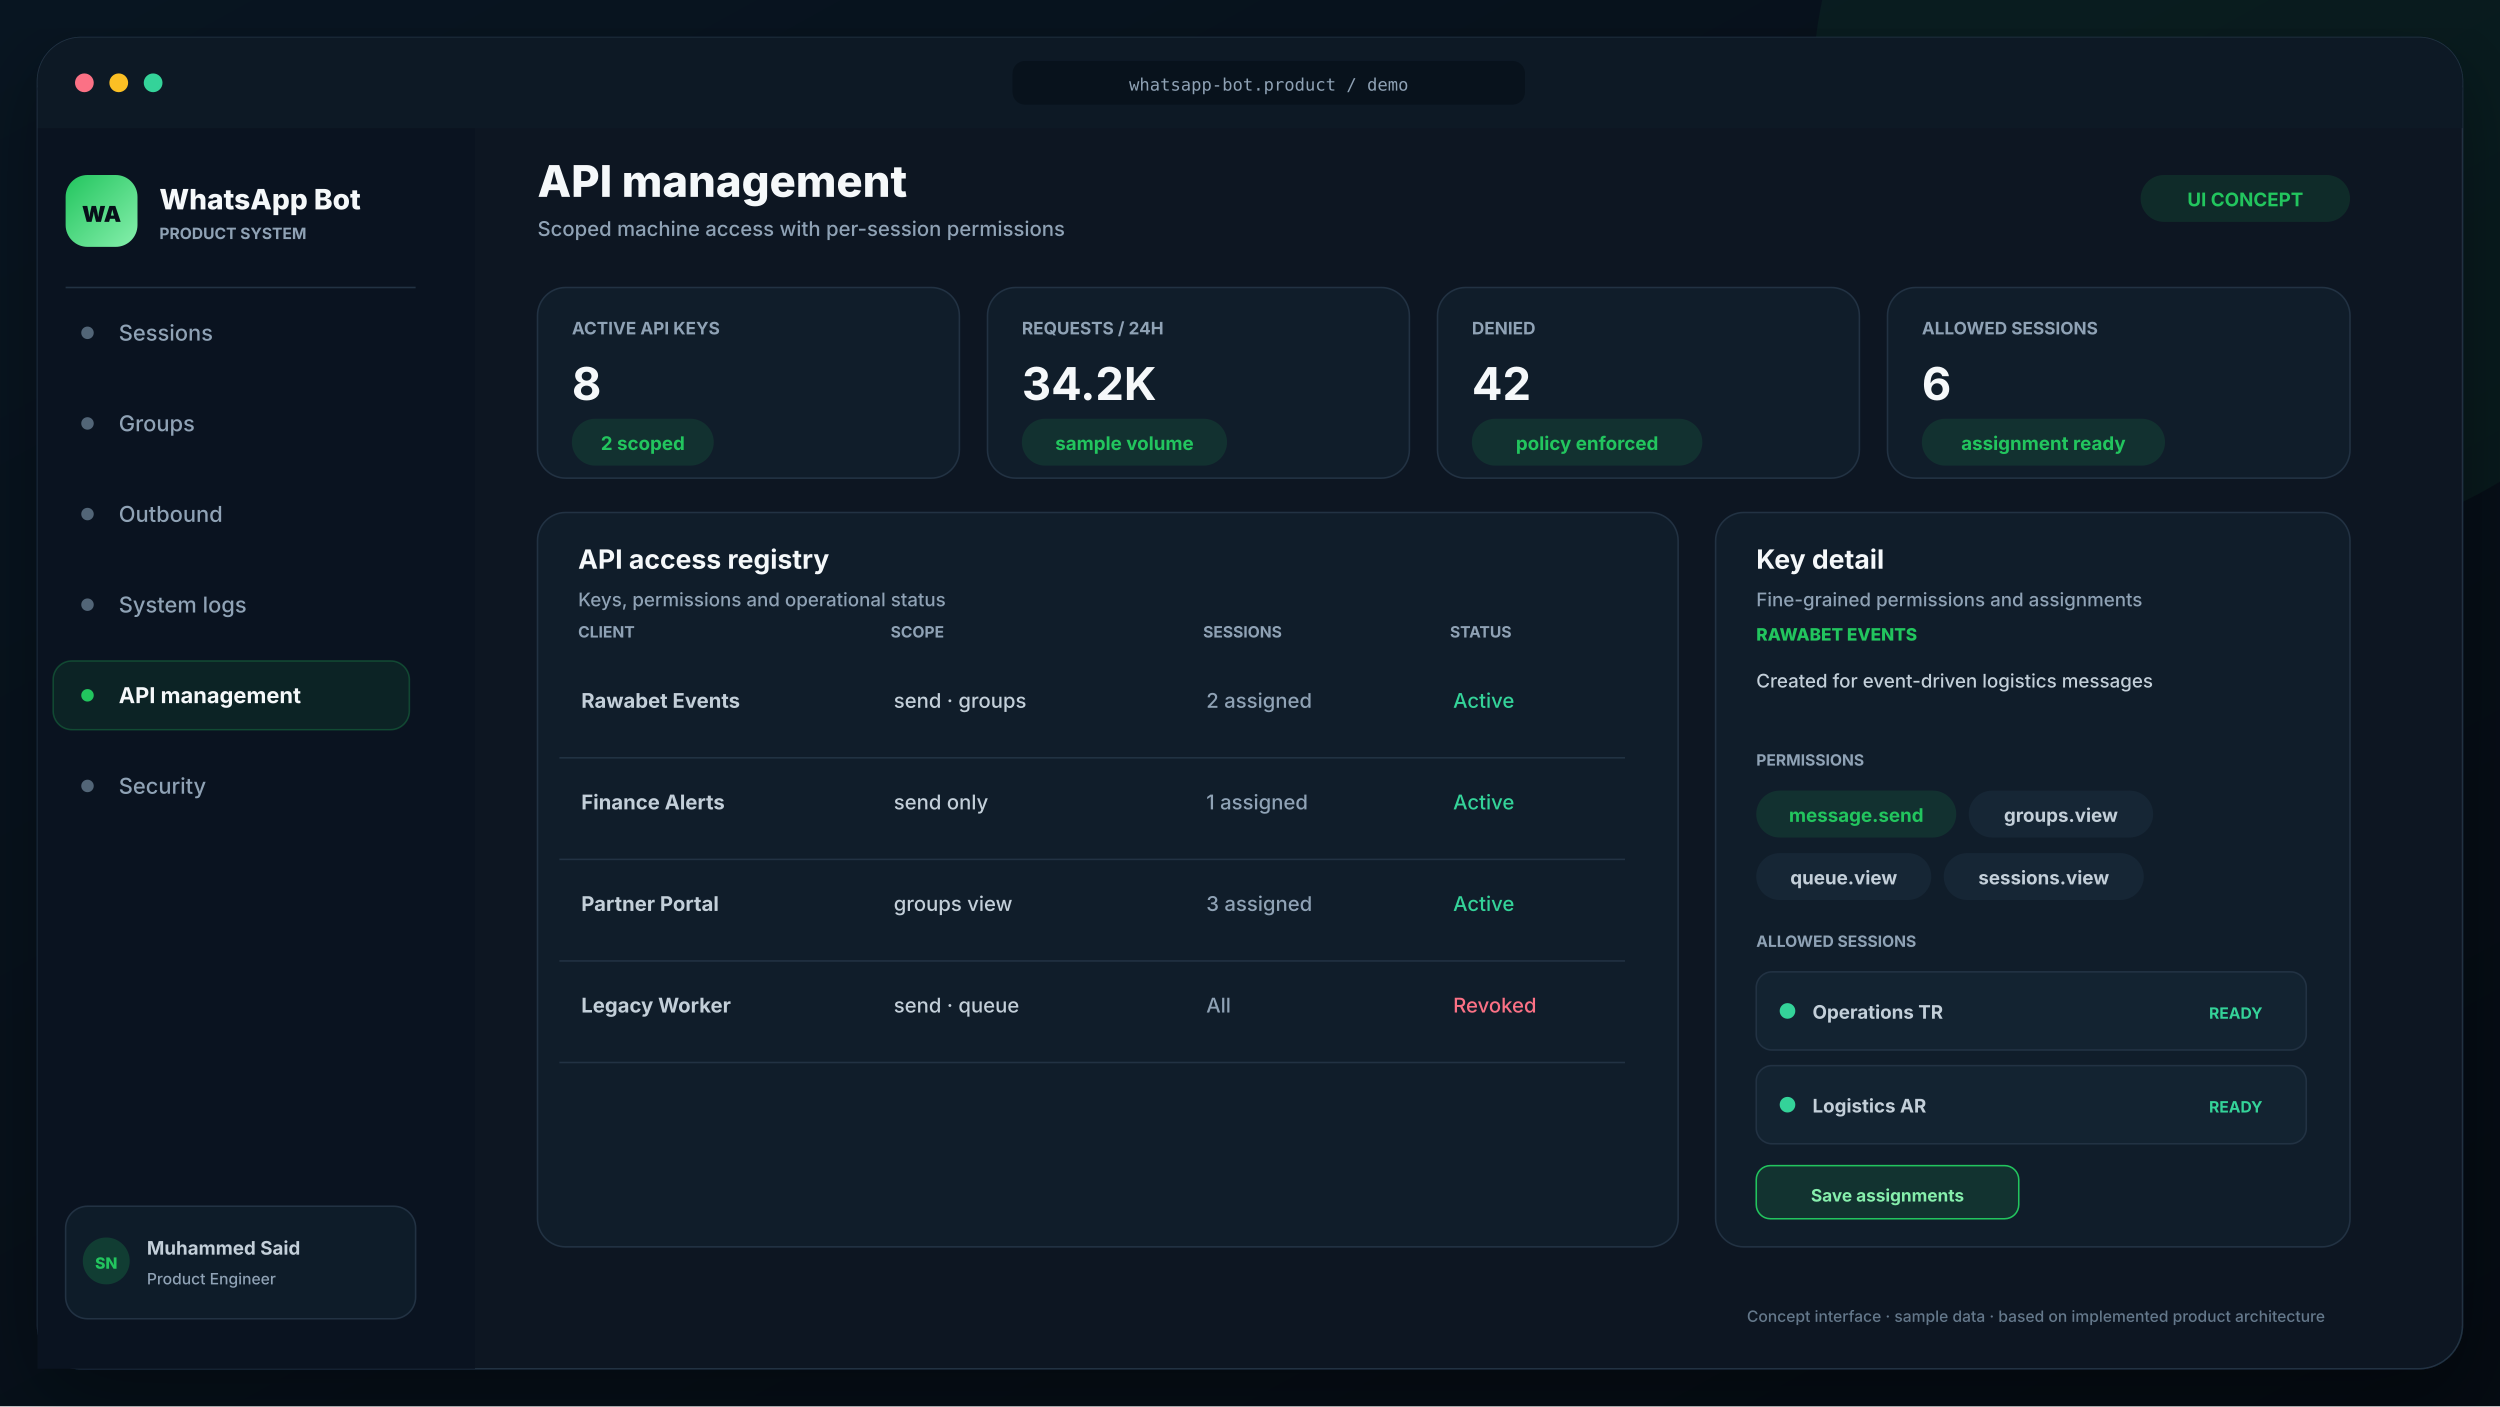
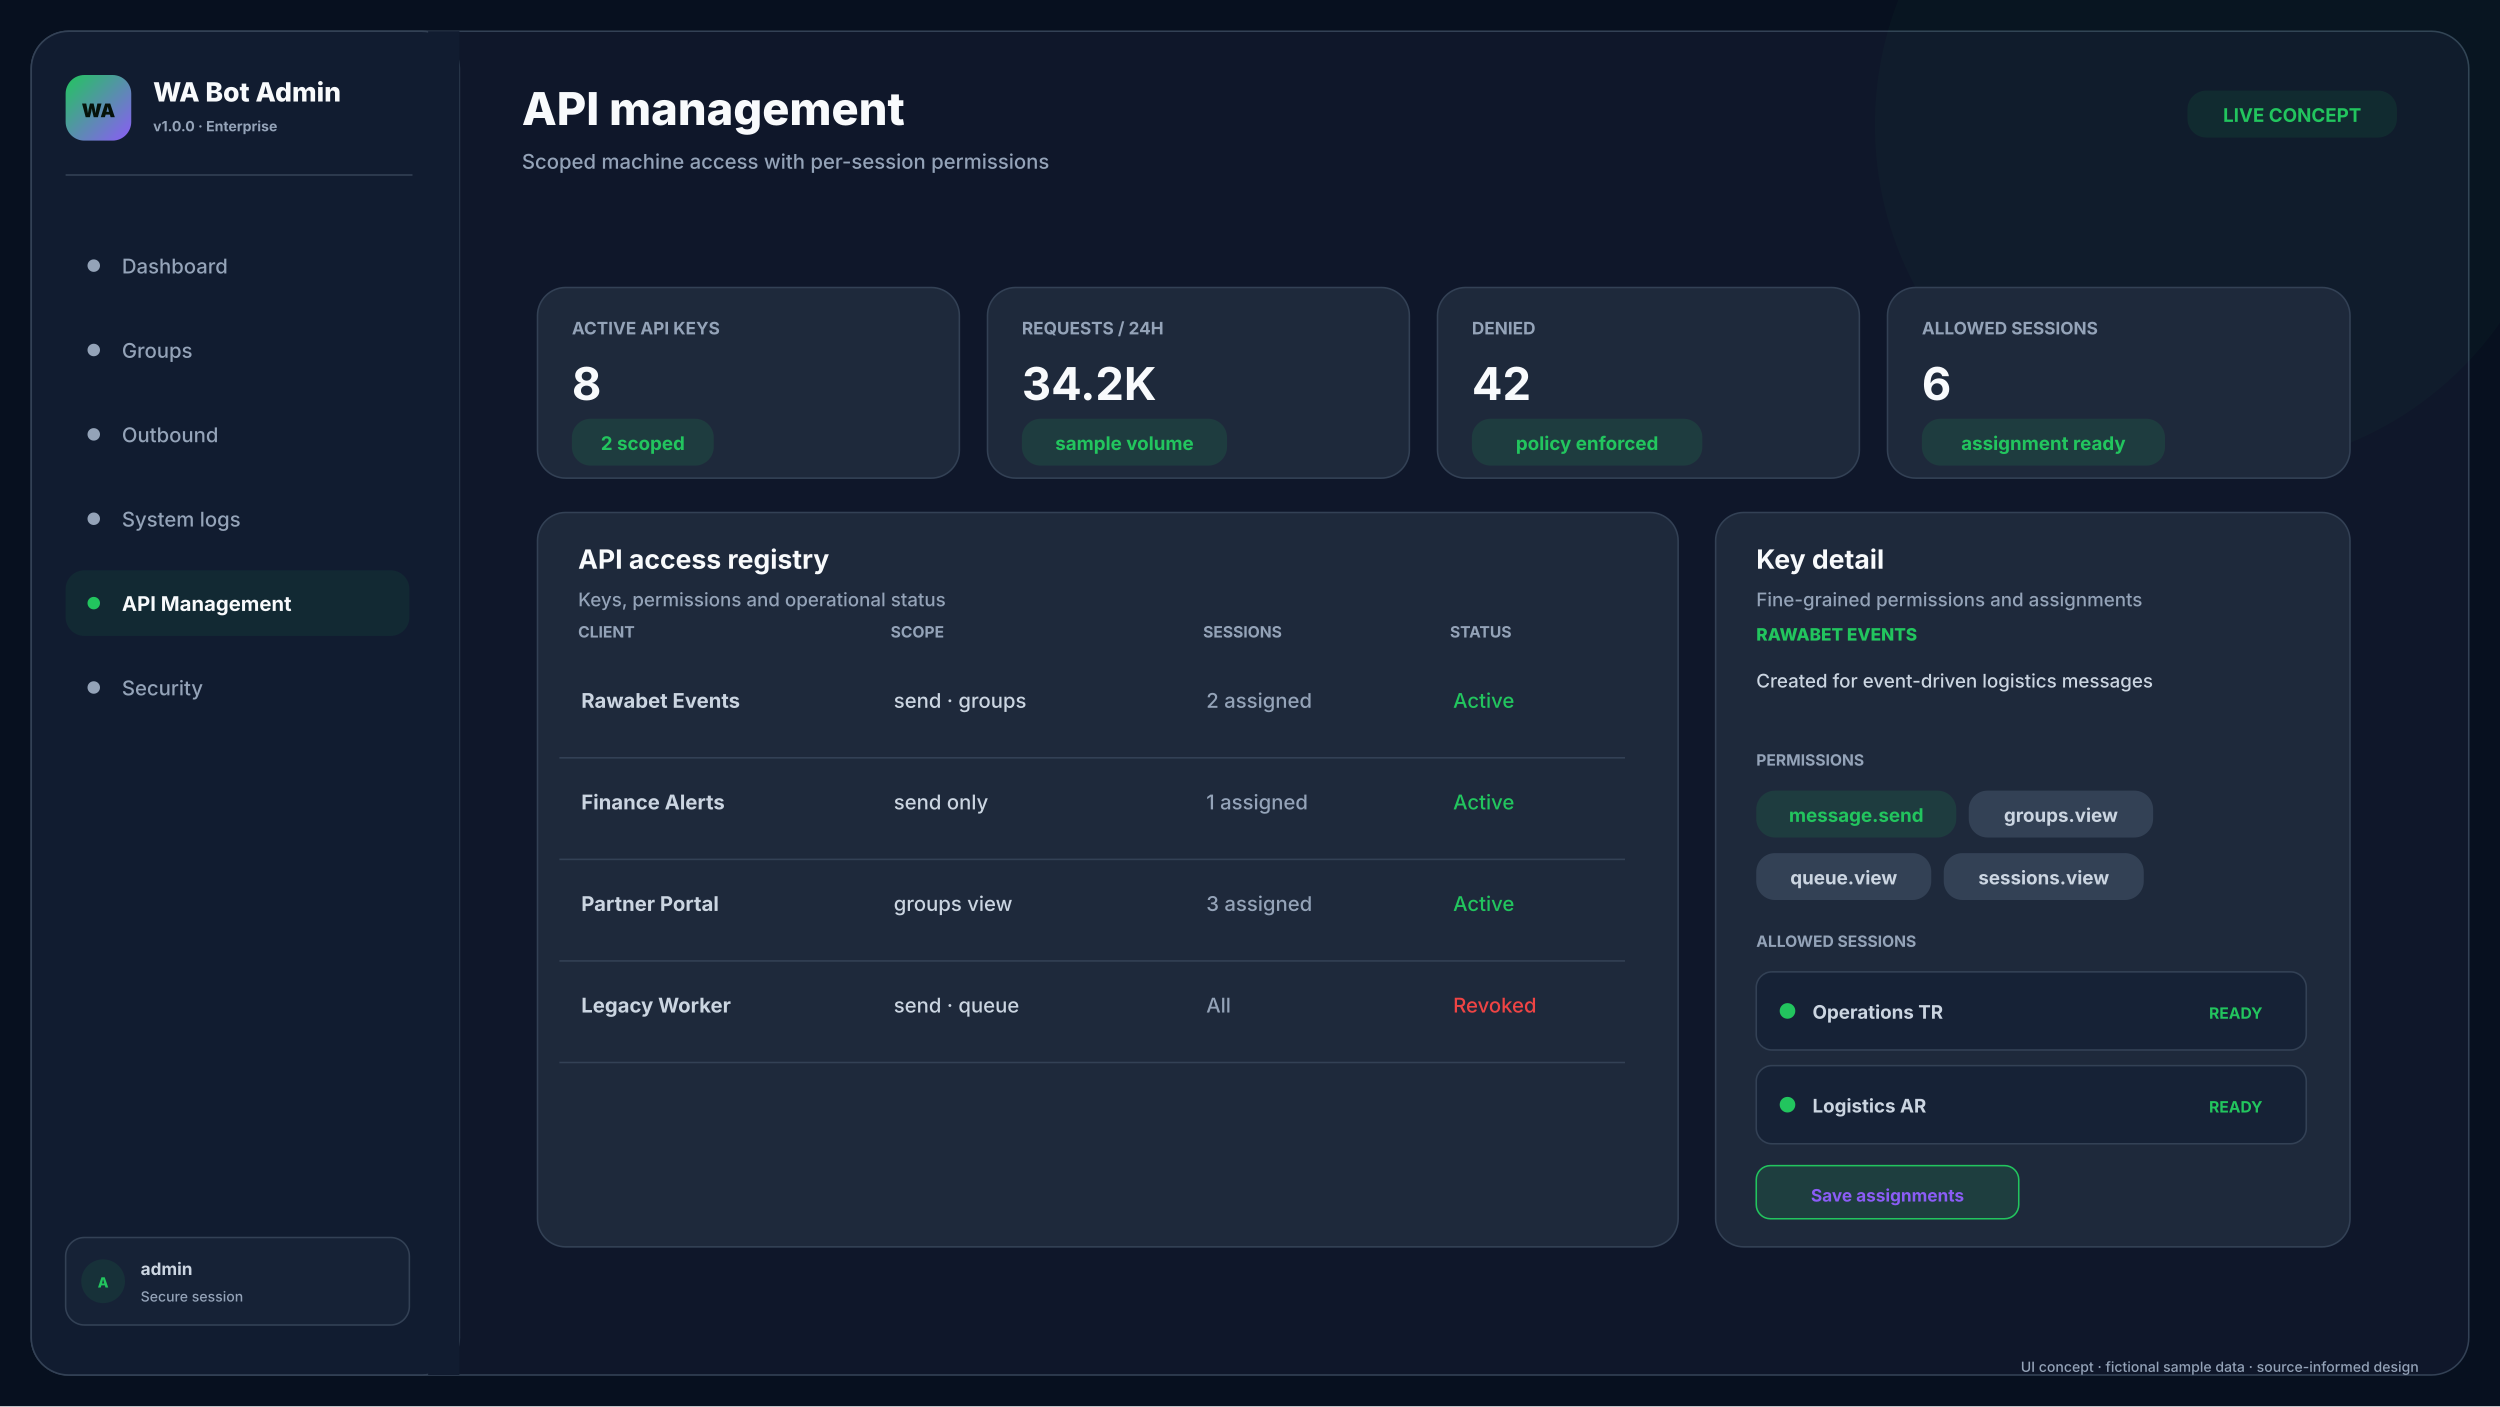
<svg xmlns="http://www.w3.org/2000/svg" width="1600" height="900" viewBox="0 0 1600 900">
  <defs>
-     <linearGradient id="bg" x1="0" y1="0" x2="1" y2="1">
-       <stop stop-color="#081521" />
-       <stop offset="1" stop-color="#050B12" />
+     <linearGradient id="brand" x1="0" y1="0" x2="1" y2="1">
+       <stop stop-color="#22C55E" />
+       <stop offset="1" stop-color="#8B5CF6" />
    </linearGradient>
-     <linearGradient id="accent" x1="0" y1="0" x2="1" y2="1">
-       <stop stop-color="#22C55E" />
-       <stop offset="1" stop-color="#86EFAC" />
-     </linearGradient>
-     <filter id="shadow">
-       <feDropShadow dx="0" dy="18" stdDeviation="28" flood-color="#000" flood-opacity=".35" />
+     <filter id="softShadow">
+       <feDropShadow dx="0" dy="10" stdDeviation="20" flood-color="#172033" flood-opacity=".14" />
    </filter>
  </defs>
-   <rect width="1600" height="900" fill="url(#bg)" />
-   <circle cx="1450" cy="60" r="290" fill="#22C55E" opacity=".06" />
-   <rect x="24" y="24" width="1552" height="852" rx="28" fill="#0B1622" stroke="#223243" filter="url(#shadow)" />
-   <rect x="24" y="24" width="1552" height="58" rx="28" fill="#0D1925" />
-   <rect x="24" y="56" width="1552" height="26" fill="#0D1925" />
-   <circle cx="54" cy="53" r="6" fill="#FB7185" stroke="none" />
-   <circle cx="76" cy="53" r="6" fill="#FBBF24" stroke="none" />
-   <circle cx="98" cy="53" r="6" fill="#34D399" stroke="none" />
-   <rect x="648" y="39" width="328" height="28" rx="8" fill="#08121C" stroke="none" stroke-width="1" />
-   <text x="812" y="58" fill="#8FA2B5" font-family="'SFMono-Regular', Consolas, monospace" font-size="11" font-weight="500" text-anchor="middle">whatsapp-bot.product / demo</text>
-   <rect x="24" y="82" width="280" height="794" fill="#0A1320" />
-   <rect x="42" y="112" width="46" height="46" rx="14" fill="url(#accent)" stroke="none" stroke-width="1" />
-   <text x="65" y="142" fill="#071019" font-family="Inter, ui-sans-serif, -apple-system, BlinkMacSystemFont, 'Segoe UI', sans-serif" font-size="14" font-weight="850" text-anchor="middle">WA</text>
-   <text x="102" y="134" fill="#F5F8FA" font-family="Inter, ui-sans-serif, -apple-system, BlinkMacSystemFont, 'Segoe UI', sans-serif" font-size="18" font-weight="760" text-anchor="start">WhatsApp Bot</text>
-   <text x="102" y="153" fill="#8FA2B5" font-family="Inter, ui-sans-serif, -apple-system, BlinkMacSystemFont, 'Segoe UI', sans-serif" font-size="10" font-weight="700" text-anchor="start">PRODUCT SYSTEM</text>
-   <line x1="42" y1="184" x2="266" y2="184" stroke="#223243" stroke-width="1" />
-   <circle cx="56" cy="213" r="4" fill="#526577" stroke="none" />
-   <text x="76" y="218" fill="#8FA2B5" font-family="Inter, ui-sans-serif, -apple-system, BlinkMacSystemFont, 'Segoe UI', sans-serif" font-size="14" font-weight="520" text-anchor="start">Sessions</text>
-   <circle cx="56" cy="271" r="4" fill="#526577" stroke="none" />
-   <text x="76" y="276" fill="#8FA2B5" font-family="Inter, ui-sans-serif, -apple-system, BlinkMacSystemFont, 'Segoe UI', sans-serif" font-size="14" font-weight="520" text-anchor="start">Groups</text>
-   <circle cx="56" cy="329" r="4" fill="#526577" stroke="none" />
-   <text x="76" y="334" fill="#8FA2B5" font-family="Inter, ui-sans-serif, -apple-system, BlinkMacSystemFont, 'Segoe UI', sans-serif" font-size="14" font-weight="520" text-anchor="start">Outbound</text>
-   <circle cx="56" cy="387" r="4" fill="#526577" stroke="none" />
-   <text x="76" y="392" fill="#8FA2B5" font-family="Inter, ui-sans-serif, -apple-system, BlinkMacSystemFont, 'Segoe UI', sans-serif" font-size="14" font-weight="520" text-anchor="start">System logs</text>
-   <rect x="34" y="423" width="228" height="44" rx="12" fill="#22C55E18" stroke="#22C55E44" stroke-width="1" />
-   <circle cx="56" cy="445" r="4" fill="#22C55E" stroke="none" />
-   <text x="76" y="450" fill="#F5F8FA" font-family="Inter, ui-sans-serif, -apple-system, BlinkMacSystemFont, 'Segoe UI', sans-serif" font-size="14" font-weight="680" text-anchor="start">API management</text>
-   <circle cx="56" cy="503" r="4" fill="#526577" stroke="none" />
-   <text x="76" y="508" fill="#8FA2B5" font-family="Inter, ui-sans-serif, -apple-system, BlinkMacSystemFont, 'Segoe UI', sans-serif" font-size="14" font-weight="520" text-anchor="start">Security</text>
-   <rect x="42" y="772" width="224" height="72" rx="14" fill="#0E1C29" stroke="#223243" stroke-width="1" />
-   <circle cx="68" cy="807" r="15" fill="#22C55E33" stroke="none" />
-   <text x="68" y="812" fill="#22C55E" font-family="Inter, ui-sans-serif, -apple-system, BlinkMacSystemFont, 'Segoe UI', sans-serif" font-size="10" font-weight="800" text-anchor="middle">SN</text>
-   <text x="94" y="803" fill="#C3CFD9" font-family="Inter, ui-sans-serif, -apple-system, BlinkMacSystemFont, 'Segoe UI', sans-serif" font-size="12" font-weight="650" text-anchor="start">Muhammed Said</text>
-   <text x="94" y="822" fill="#8FA2B5" font-family="Inter, ui-sans-serif, -apple-system, BlinkMacSystemFont, 'Segoe UI', sans-serif" font-size="10" font-weight="500" text-anchor="start">Product Engineer</text>
-   <text x="344" y="126" fill="#F5F8FA" font-family="Inter, ui-sans-serif, -apple-system, BlinkMacSystemFont, 'Segoe UI', sans-serif" font-size="28" font-weight="760" text-anchor="start">API management</text>
-   <text x="344" y="151" fill="#8FA2B5" font-family="Inter, ui-sans-serif, -apple-system, BlinkMacSystemFont, 'Segoe UI', sans-serif" font-size="13" font-weight="500" text-anchor="start">Scoped machine access with per-session permissions</text>
-   <rect x="1370" y="112" width="134" height="30" rx="15" fill="#22C55E1F" stroke="none" stroke-width="1" />
-   <text x="1437" y="132" fill="#22C55E" font-family="Inter, ui-sans-serif, -apple-system, BlinkMacSystemFont, 'Segoe UI', sans-serif" font-size="12" font-weight="700" text-anchor="middle">UI CONCEPT</text>
-   <rect x="344" y="184" width="270" height="122" rx="18" fill="#101D2A" stroke="#223243" stroke-width="1" />
-   <text x="366" y="214" fill="#8FA2B5" font-family="Inter, ui-sans-serif, -apple-system, BlinkMacSystemFont, 'Segoe UI', sans-serif" font-size="11" font-weight="750" text-anchor="start">ACTIVE API KEYS</text>
-   <text x="366" y="256" fill="#F5F8FA" font-family="Inter, ui-sans-serif, -apple-system, BlinkMacSystemFont, 'Segoe UI', sans-serif" font-size="29" font-weight="750" text-anchor="start">8</text>
-   <rect x="366" y="268" width="90.8" height="30" rx="15" fill="#22C55E20" stroke="none" stroke-width="1" />
-   <text x="411.4" y="288" fill="#22C55E" font-family="Inter, ui-sans-serif, -apple-system, BlinkMacSystemFont, 'Segoe UI', sans-serif" font-size="12" font-weight="700" text-anchor="middle">2 scoped</text>
-   <rect x="632" y="184" width="270" height="122" rx="18" fill="#101D2A" stroke="#223243" stroke-width="1" />
-   <text x="654" y="214" fill="#8FA2B5" font-family="Inter, ui-sans-serif, -apple-system, BlinkMacSystemFont, 'Segoe UI', sans-serif" font-size="11" font-weight="750" text-anchor="start">REQUESTS / 24H</text>
-   <text x="654" y="256" fill="#F5F8FA" font-family="Inter, ui-sans-serif, -apple-system, BlinkMacSystemFont, 'Segoe UI', sans-serif" font-size="29" font-weight="750" text-anchor="start">34.2K</text>
-   <rect x="654" y="268" width="131.3" height="30" rx="15" fill="#22C55E20" stroke="none" stroke-width="1" />
-   <text x="719.65" y="288" fill="#22C55E" font-family="Inter, ui-sans-serif, -apple-system, BlinkMacSystemFont, 'Segoe UI', sans-serif" font-size="12" font-weight="700" text-anchor="middle">sample volume</text>
-   <rect x="920" y="184" width="270" height="122" rx="18" fill="#101D2A" stroke="#223243" stroke-width="1" />
-   <text x="942" y="214" fill="#8FA2B5" font-family="Inter, ui-sans-serif, -apple-system, BlinkMacSystemFont, 'Segoe UI', sans-serif" font-size="11" font-weight="750" text-anchor="start">DENIED</text>
-   <text x="942" y="256" fill="#F5F8FA" font-family="Inter, ui-sans-serif, -apple-system, BlinkMacSystemFont, 'Segoe UI', sans-serif" font-size="29" font-weight="750" text-anchor="start">42</text>
-   <rect x="942" y="268" width="147.5" height="30" rx="15" fill="#22C55E20" stroke="none" stroke-width="1" />
-   <text x="1015.75" y="288" fill="#22C55E" font-family="Inter, ui-sans-serif, -apple-system, BlinkMacSystemFont, 'Segoe UI', sans-serif" font-size="12" font-weight="700" text-anchor="middle">policy enforced</text>
-   <rect x="1208" y="184" width="296" height="122" rx="18" fill="#101D2A" stroke="#223243" stroke-width="1" />
-   <text x="1230" y="214" fill="#8FA2B5" font-family="Inter, ui-sans-serif, -apple-system, BlinkMacSystemFont, 'Segoe UI', sans-serif" font-size="11" font-weight="750" text-anchor="start">ALLOWED SESSIONS</text>
-   <text x="1230" y="256" fill="#F5F8FA" font-family="Inter, ui-sans-serif, -apple-system, BlinkMacSystemFont, 'Segoe UI', sans-serif" font-size="29" font-weight="750" text-anchor="start">6</text>
-   <rect x="1230" y="268" width="155.6" height="30" rx="15" fill="#22C55E20" stroke="none" stroke-width="1" />
-   <text x="1307.8" y="288" fill="#22C55E" font-family="Inter, ui-sans-serif, -apple-system, BlinkMacSystemFont, 'Segoe UI', sans-serif" font-size="12" font-weight="700" text-anchor="middle">assignment ready</text>
-   <rect x="344" y="328" width="730" height="470" rx="18" fill="#101D2A" stroke="#223243" stroke-width="1" />
-   <text x="370" y="364" fill="#F5F8FA" font-family="Inter, ui-sans-serif, -apple-system, BlinkMacSystemFont, 'Segoe UI', sans-serif" font-size="17" font-weight="720" text-anchor="start">API access registry</text>
-   <text x="370" y="388" fill="#8FA2B5" font-family="Inter, ui-sans-serif, -apple-system, BlinkMacSystemFont, 'Segoe UI', sans-serif" font-size="12" font-weight="500" text-anchor="start">Keys, permissions and operational status</text>
-   <text x="370" y="408" fill="#8FA2B5" font-family="Inter, ui-sans-serif, -apple-system, BlinkMacSystemFont, 'Segoe UI', sans-serif" font-size="10" font-weight="750" text-anchor="start">CLIENT</text>
-   <text x="570" y="408" fill="#8FA2B5" font-family="Inter, ui-sans-serif, -apple-system, BlinkMacSystemFont, 'Segoe UI', sans-serif" font-size="10" font-weight="750" text-anchor="start">SCOPE</text>
-   <text x="770" y="408" fill="#8FA2B5" font-family="Inter, ui-sans-serif, -apple-system, BlinkMacSystemFont, 'Segoe UI', sans-serif" font-size="10" font-weight="750" text-anchor="start">SESSIONS</text>
-   <text x="928" y="408" fill="#8FA2B5" font-family="Inter, ui-sans-serif, -apple-system, BlinkMacSystemFont, 'Segoe UI', sans-serif" font-size="10" font-weight="750" text-anchor="start">STATUS</text>
-   <line x1="358" y1="485" x2="1040" y2="485" stroke="#223243" stroke-width="1" />
-   <text x="372" y="453" fill="#C3CFD9" font-family="Inter, ui-sans-serif, -apple-system, BlinkMacSystemFont, 'Segoe UI', sans-serif" font-size="13" font-weight="650" text-anchor="start">Rawabet Events</text>
-   <text x="572" y="453" fill="#C3CFD9" font-family="Inter, ui-sans-serif, -apple-system, BlinkMacSystemFont, 'Segoe UI', sans-serif" font-size="13" font-weight="500" text-anchor="start">send · groups</text>
-   <text x="772" y="453" fill="#8FA2B5" font-family="Inter, ui-sans-serif, -apple-system, BlinkMacSystemFont, 'Segoe UI', sans-serif" font-size="13" font-weight="500" text-anchor="start">2 assigned</text>
-   <text x="930" y="453" fill="#34D399" font-family="Inter, ui-sans-serif, -apple-system, BlinkMacSystemFont, 'Segoe UI', sans-serif" font-size="13" font-weight="500" text-anchor="start">Active</text>
-   <line x1="358" y1="550" x2="1040" y2="550" stroke="#223243" stroke-width="1" />
-   <text x="372" y="518" fill="#C3CFD9" font-family="Inter, ui-sans-serif, -apple-system, BlinkMacSystemFont, 'Segoe UI', sans-serif" font-size="13" font-weight="650" text-anchor="start">Finance Alerts</text>
-   <text x="572" y="518" fill="#C3CFD9" font-family="Inter, ui-sans-serif, -apple-system, BlinkMacSystemFont, 'Segoe UI', sans-serif" font-size="13" font-weight="500" text-anchor="start">send only</text>
-   <text x="772" y="518" fill="#8FA2B5" font-family="Inter, ui-sans-serif, -apple-system, BlinkMacSystemFont, 'Segoe UI', sans-serif" font-size="13" font-weight="500" text-anchor="start">1 assigned</text>
-   <text x="930" y="518" fill="#34D399" font-family="Inter, ui-sans-serif, -apple-system, BlinkMacSystemFont, 'Segoe UI', sans-serif" font-size="13" font-weight="500" text-anchor="start">Active</text>
-   <line x1="358" y1="615" x2="1040" y2="615" stroke="#223243" stroke-width="1" />
-   <text x="372" y="583" fill="#C3CFD9" font-family="Inter, ui-sans-serif, -apple-system, BlinkMacSystemFont, 'Segoe UI', sans-serif" font-size="13" font-weight="650" text-anchor="start">Partner Portal</text>
-   <text x="572" y="583" fill="#C3CFD9" font-family="Inter, ui-sans-serif, -apple-system, BlinkMacSystemFont, 'Segoe UI', sans-serif" font-size="13" font-weight="500" text-anchor="start">groups view</text>
-   <text x="772" y="583" fill="#8FA2B5" font-family="Inter, ui-sans-serif, -apple-system, BlinkMacSystemFont, 'Segoe UI', sans-serif" font-size="13" font-weight="500" text-anchor="start">3 assigned</text>
-   <text x="930" y="583" fill="#34D399" font-family="Inter, ui-sans-serif, -apple-system, BlinkMacSystemFont, 'Segoe UI', sans-serif" font-size="13" font-weight="500" text-anchor="start">Active</text>
-   <line x1="358" y1="680" x2="1040" y2="680" stroke="#223243" stroke-width="1" />
-   <text x="372" y="648" fill="#C3CFD9" font-family="Inter, ui-sans-serif, -apple-system, BlinkMacSystemFont, 'Segoe UI', sans-serif" font-size="13" font-weight="650" text-anchor="start">Legacy Worker</text>
-   <text x="572" y="648" fill="#C3CFD9" font-family="Inter, ui-sans-serif, -apple-system, BlinkMacSystemFont, 'Segoe UI', sans-serif" font-size="13" font-weight="500" text-anchor="start">send · queue</text>
-   <text x="772" y="648" fill="#8FA2B5" font-family="Inter, ui-sans-serif, -apple-system, BlinkMacSystemFont, 'Segoe UI', sans-serif" font-size="13" font-weight="500" text-anchor="start">All</text>
-   <text x="930" y="648" fill="#FB7185" font-family="Inter, ui-sans-serif, -apple-system, BlinkMacSystemFont, 'Segoe UI', sans-serif" font-size="13" font-weight="500" text-anchor="start">Revoked</text>
-   <rect x="1098" y="328" width="406" height="470" rx="18" fill="#101D2A" stroke="#223243" stroke-width="1" />
-   <text x="1124" y="364" fill="#F5F8FA" font-family="Inter, ui-sans-serif, -apple-system, BlinkMacSystemFont, 'Segoe UI', sans-serif" font-size="17" font-weight="720" text-anchor="start">Key detail</text>
-   <text x="1124" y="388" fill="#8FA2B5" font-family="Inter, ui-sans-serif, -apple-system, BlinkMacSystemFont, 'Segoe UI', sans-serif" font-size="12" font-weight="500" text-anchor="start">Fine-grained permissions and assignments</text>
-   <text x="1124" y="410" fill="#22C55E" font-family="Inter, ui-sans-serif, -apple-system, BlinkMacSystemFont, 'Segoe UI', sans-serif" font-size="11" font-weight="760" text-anchor="start">RAWABET EVENTS</text>
-   <text x="1124" y="440" fill="#C3CFD9" font-family="Inter, ui-sans-serif, -apple-system, BlinkMacSystemFont, 'Segoe UI', sans-serif" font-size="12" font-weight="550" text-anchor="start">Created for event-driven logistics messages</text>
-   <text x="1124" y="490" fill="#8FA2B5" font-family="Inter, ui-sans-serif, -apple-system, BlinkMacSystemFont, 'Segoe UI', sans-serif" font-size="10" font-weight="750" text-anchor="start">PERMISSIONS</text>
-   <rect x="1124" y="506" width="128" height="30" rx="15" fill="#22C55E20" stroke="none" stroke-width="1" />
-   <text x="1188" y="526" fill="#22C55E" font-family="Inter, ui-sans-serif, -apple-system, BlinkMacSystemFont, 'Segoe UI', sans-serif" font-size="12" font-weight="700" text-anchor="middle">message.send</text>
-   <rect x="1260" y="506" width="118" height="30" rx="15" fill="#162635" stroke="none" stroke-width="1" />
-   <text x="1319" y="526" fill="#C3CFD9" font-family="Inter, ui-sans-serif, -apple-system, BlinkMacSystemFont, 'Segoe UI', sans-serif" font-size="12" font-weight="700" text-anchor="middle">groups.view</text>
-   <rect x="1124" y="546" width="112" height="30" rx="15" fill="#162635" stroke="none" stroke-width="1" />
-   <text x="1180" y="566" fill="#C3CFD9" font-family="Inter, ui-sans-serif, -apple-system, BlinkMacSystemFont, 'Segoe UI', sans-serif" font-size="12" font-weight="700" text-anchor="middle">queue.view</text>
-   <rect x="1244" y="546" width="128" height="30" rx="15" fill="#162635" stroke="none" stroke-width="1" />
-   <text x="1308" y="566" fill="#C3CFD9" font-family="Inter, ui-sans-serif, -apple-system, BlinkMacSystemFont, 'Segoe UI', sans-serif" font-size="12" font-weight="700" text-anchor="middle">sessions.view</text>
-   <text x="1124" y="606" fill="#8FA2B5" font-family="Inter, ui-sans-serif, -apple-system, BlinkMacSystemFont, 'Segoe UI', sans-serif" font-size="10" font-weight="750" text-anchor="start">ALLOWED SESSIONS</text>
-   <rect x="1124" y="622" width="352" height="50" rx="10" fill="#132331" stroke="#223243" stroke-width="1" />
-   <circle cx="1144" cy="647" r="5" fill="#34D399" stroke="none" />
-   <text x="1160" y="652" fill="#C3CFD9" font-family="Inter, ui-sans-serif, -apple-system, BlinkMacSystemFont, 'Segoe UI', sans-serif" font-size="12" font-weight="650" text-anchor="start">Operations TR</text>
-   <text x="1448" y="652" fill="#34D399" font-family="Inter, ui-sans-serif, -apple-system, BlinkMacSystemFont, 'Segoe UI', sans-serif" font-size="10" font-weight="700" text-anchor="end">READY</text>
-   <rect x="1124" y="682" width="352" height="50" rx="10" fill="#132331" stroke="#223243" stroke-width="1" />
-   <circle cx="1144" cy="707" r="5" fill="#34D399" stroke="none" />
-   <text x="1160" y="712" fill="#C3CFD9" font-family="Inter, ui-sans-serif, -apple-system, BlinkMacSystemFont, 'Segoe UI', sans-serif" font-size="12" font-weight="650" text-anchor="start">Logistics AR</text>
-   <text x="1448" y="712" fill="#34D399" font-family="Inter, ui-sans-serif, -apple-system, BlinkMacSystemFont, 'Segoe UI', sans-serif" font-size="10" font-weight="700" text-anchor="end">READY</text>
+   <rect width="1600" height="900" fill="#07101F" />
+   <rect x="20" y="20" width="1560" height="860" rx="24" fill="#0F172A" stroke="#334155" stroke-width="1" />
+   <circle cx="1420" cy="80" r="220" fill="#22C55E" opacity=".035" />
+   <rect x="20" y="20" width="274" height="860" rx="24" fill="#111C30" stroke="#334155" stroke-width="1" />
+   <rect x="274" y="20" width="20" height="860" rx="0" fill="#111C30" stroke="none" stroke-width="1" />
+   <rect x="42" y="48" width="42" height="42" rx="12" fill="url(#brand)" stroke="none" stroke-width="1" />
+   <text x="63" y="75" fill="#06120A" font-family="Inter, ui-sans-serif, sans-serif" font-size="12" font-weight="850" text-anchor="middle">WA</text>
+   <text x="98" y="65" fill="#F8FAFC" font-family="Inter, ui-sans-serif, sans-serif" font-size="17" font-weight="760" text-anchor="start">WA Bot Admin</text>
+   <text x="98" y="84" fill="#94A3B8" font-family="Inter, ui-sans-serif, sans-serif" font-size="9" font-weight="650" text-anchor="start">v1.0.0 · Enterprise</text>
+   <line x1="42" y1="112" x2="264" y2="112" stroke="#334155" stroke-width="1" />
+   <circle cx="60" cy="170" r="4" fill="#94A3B8" stroke="none" />
+   <text x="78" y="175" fill="#94A3B8" font-family="Inter, ui-sans-serif, sans-serif" font-size="13" font-weight="550" text-anchor="start">Dashboard</text>
+   <circle cx="60" cy="224" r="4" fill="#94A3B8" stroke="none" />
+   <text x="78" y="229" fill="#94A3B8" font-family="Inter, ui-sans-serif, sans-serif" font-size="13" font-weight="550" text-anchor="start">Groups</text>
+   <circle cx="60" cy="278" r="4" fill="#94A3B8" stroke="none" />
+   <text x="78" y="283" fill="#94A3B8" font-family="Inter, ui-sans-serif, sans-serif" font-size="13" font-weight="550" text-anchor="start">Outbound</text>
+   <circle cx="60" cy="332" r="4" fill="#94A3B8" stroke="none" />
+   <text x="78" y="337" fill="#94A3B8" font-family="Inter, ui-sans-serif, sans-serif" font-size="13" font-weight="550" text-anchor="start">System logs</text>
+   <rect x="42" y="365" width="220" height="42" rx="12" fill="#22C55E14" stroke="none" stroke-width="1" />
+   <circle cx="60" cy="386" r="4" fill="#22C55E" stroke="none" />
+   <text x="78" y="391" fill="#F8FAFC" font-family="Inter, ui-sans-serif, sans-serif" font-size="13" font-weight="680" text-anchor="start">API Management</text>
+   <circle cx="60" cy="440" r="4" fill="#94A3B8" stroke="none" />
+   <text x="78" y="445" fill="#94A3B8" font-family="Inter, ui-sans-serif, sans-serif" font-size="13" font-weight="550" text-anchor="start">Security</text>
+   <text x="334" y="80" fill="#F8FAFC" font-family="Inter, ui-sans-serif, sans-serif" font-size="29" font-weight="760" text-anchor="start">API management</text>
+   <text x="334" y="108" fill="#94A3B8" font-family="Inter, ui-sans-serif, sans-serif" font-size="13" font-weight="500" text-anchor="start">Scoped machine access with per-session permissions</text>
+   <rect x="1400" y="58" width="134" height="30" rx="12" fill="#22C55E18" stroke="none" stroke-width="1" />
+   <text x="1467" y="78" fill="#22C55E" font-family="Inter, ui-sans-serif, sans-serif" font-size="12" font-weight="700" text-anchor="middle">LIVE CONCEPT</text>
+   <rect x="42" y="792" width="220" height="56" rx="12" fill="#162236" stroke="#334155" stroke-width="1" />
+   <circle cx="66" cy="820" r="14" fill="#22C55E18" stroke="none" />
+   <text x="66" y="824" fill="#22C55E" font-family="Inter, ui-sans-serif, sans-serif" font-size="9" font-weight="800" text-anchor="middle">A</text>
+   <text x="90" y="816" fill="#CBD5E1" font-family="Inter, ui-sans-serif, sans-serif" font-size="11" font-weight="650" text-anchor="start">admin</text>
+   <text x="90" y="833" fill="#94A3B8" font-family="Inter, ui-sans-serif, sans-serif" font-size="9" font-weight="500" text-anchor="start">Secure session</text>
+   <rect x="344" y="184" width="270" height="122" rx="18" fill="#1E293B" stroke="#334155" stroke-width="1" />
+   <text x="366" y="214" fill="#94A3B8" font-family="Inter, ui-sans-serif, sans-serif" font-size="11" font-weight="750" text-anchor="start">ACTIVE API KEYS</text>
+   <text x="366" y="256" fill="#F8FAFC" font-family="Inter, ui-sans-serif, sans-serif" font-size="29" font-weight="750" text-anchor="start">8</text>
+   <rect x="366" y="268" width="90.8" height="30" rx="12" fill="#22C55E20" stroke="none" stroke-width="1" />
+   <text x="411.4" y="288" fill="#22C55E" font-family="Inter, ui-sans-serif, sans-serif" font-size="12" font-weight="700" text-anchor="middle">2 scoped</text>
+   <rect x="632" y="184" width="270" height="122" rx="18" fill="#1E293B" stroke="#334155" stroke-width="1" />
+   <text x="654" y="214" fill="#94A3B8" font-family="Inter, ui-sans-serif, sans-serif" font-size="11" font-weight="750" text-anchor="start">REQUESTS / 24H</text>
+   <text x="654" y="256" fill="#F8FAFC" font-family="Inter, ui-sans-serif, sans-serif" font-size="29" font-weight="750" text-anchor="start">34.2K</text>
+   <rect x="654" y="268" width="131.3" height="30" rx="12" fill="#22C55E20" stroke="none" stroke-width="1" />
+   <text x="719.65" y="288" fill="#22C55E" font-family="Inter, ui-sans-serif, sans-serif" font-size="12" font-weight="700" text-anchor="middle">sample volume</text>
+   <rect x="920" y="184" width="270" height="122" rx="18" fill="#1E293B" stroke="#334155" stroke-width="1" />
+   <text x="942" y="214" fill="#94A3B8" font-family="Inter, ui-sans-serif, sans-serif" font-size="11" font-weight="750" text-anchor="start">DENIED</text>
+   <text x="942" y="256" fill="#F8FAFC" font-family="Inter, ui-sans-serif, sans-serif" font-size="29" font-weight="750" text-anchor="start">42</text>
+   <rect x="942" y="268" width="147.5" height="30" rx="12" fill="#22C55E20" stroke="none" stroke-width="1" />
+   <text x="1015.75" y="288" fill="#22C55E" font-family="Inter, ui-sans-serif, sans-serif" font-size="12" font-weight="700" text-anchor="middle">policy enforced</text>
+   <rect x="1208" y="184" width="296" height="122" rx="18" fill="#1E293B" stroke="#334155" stroke-width="1" />
+   <text x="1230" y="214" fill="#94A3B8" font-family="Inter, ui-sans-serif, sans-serif" font-size="11" font-weight="750" text-anchor="start">ALLOWED SESSIONS</text>
+   <text x="1230" y="256" fill="#F8FAFC" font-family="Inter, ui-sans-serif, sans-serif" font-size="29" font-weight="750" text-anchor="start">6</text>
+   <rect x="1230" y="268" width="155.6" height="30" rx="12" fill="#22C55E20" stroke="none" stroke-width="1" />
+   <text x="1307.8" y="288" fill="#22C55E" font-family="Inter, ui-sans-serif, sans-serif" font-size="12" font-weight="700" text-anchor="middle">assignment ready</text>
+   <rect x="344" y="328" width="730" height="470" rx="18" fill="#1E293B" stroke="#334155" stroke-width="1" />
+   <text x="370" y="364" fill="#F8FAFC" font-family="Inter, ui-sans-serif, sans-serif" font-size="17" font-weight="720" text-anchor="start">API access registry</text>
+   <text x="370" y="388" fill="#94A3B8" font-family="Inter, ui-sans-serif, sans-serif" font-size="12" font-weight="500" text-anchor="start">Keys, permissions and operational status</text>
+   <text x="370" y="408" fill="#94A3B8" font-family="Inter, ui-sans-serif, sans-serif" font-size="10" font-weight="750" text-anchor="start">CLIENT</text>
+   <text x="570" y="408" fill="#94A3B8" font-family="Inter, ui-sans-serif, sans-serif" font-size="10" font-weight="750" text-anchor="start">SCOPE</text>
+   <text x="770" y="408" fill="#94A3B8" font-family="Inter, ui-sans-serif, sans-serif" font-size="10" font-weight="750" text-anchor="start">SESSIONS</text>
+   <text x="928" y="408" fill="#94A3B8" font-family="Inter, ui-sans-serif, sans-serif" font-size="10" font-weight="750" text-anchor="start">STATUS</text>
+   <line x1="358" y1="485" x2="1040" y2="485" stroke="#334155" stroke-width="1" />
+   <text x="372" y="453" fill="#CBD5E1" font-family="Inter, ui-sans-serif, sans-serif" font-size="13" font-weight="650" text-anchor="start">Rawabet Events</text>
+   <text x="572" y="453" fill="#CBD5E1" font-family="Inter, ui-sans-serif, sans-serif" font-size="13" font-weight="500" text-anchor="start">send · groups</text>
+   <text x="772" y="453" fill="#94A3B8" font-family="Inter, ui-sans-serif, sans-serif" font-size="13" font-weight="500" text-anchor="start">2 assigned</text>
+   <text x="930" y="453" fill="#22C55E" font-family="Inter, ui-sans-serif, sans-serif" font-size="13" font-weight="500" text-anchor="start">Active</text>
+   <line x1="358" y1="550" x2="1040" y2="550" stroke="#334155" stroke-width="1" />
+   <text x="372" y="518" fill="#CBD5E1" font-family="Inter, ui-sans-serif, sans-serif" font-size="13" font-weight="650" text-anchor="start">Finance Alerts</text>
+   <text x="572" y="518" fill="#CBD5E1" font-family="Inter, ui-sans-serif, sans-serif" font-size="13" font-weight="500" text-anchor="start">send only</text>
+   <text x="772" y="518" fill="#94A3B8" font-family="Inter, ui-sans-serif, sans-serif" font-size="13" font-weight="500" text-anchor="start">1 assigned</text>
+   <text x="930" y="518" fill="#22C55E" font-family="Inter, ui-sans-serif, sans-serif" font-size="13" font-weight="500" text-anchor="start">Active</text>
+   <line x1="358" y1="615" x2="1040" y2="615" stroke="#334155" stroke-width="1" />
+   <text x="372" y="583" fill="#CBD5E1" font-family="Inter, ui-sans-serif, sans-serif" font-size="13" font-weight="650" text-anchor="start">Partner Portal</text>
+   <text x="572" y="583" fill="#CBD5E1" font-family="Inter, ui-sans-serif, sans-serif" font-size="13" font-weight="500" text-anchor="start">groups view</text>
+   <text x="772" y="583" fill="#94A3B8" font-family="Inter, ui-sans-serif, sans-serif" font-size="13" font-weight="500" text-anchor="start">3 assigned</text>
+   <text x="930" y="583" fill="#22C55E" font-family="Inter, ui-sans-serif, sans-serif" font-size="13" font-weight="500" text-anchor="start">Active</text>
+   <line x1="358" y1="680" x2="1040" y2="680" stroke="#334155" stroke-width="1" />
+   <text x="372" y="648" fill="#CBD5E1" font-family="Inter, ui-sans-serif, sans-serif" font-size="13" font-weight="650" text-anchor="start">Legacy Worker</text>
+   <text x="572" y="648" fill="#CBD5E1" font-family="Inter, ui-sans-serif, sans-serif" font-size="13" font-weight="500" text-anchor="start">send · queue</text>
+   <text x="772" y="648" fill="#94A3B8" font-family="Inter, ui-sans-serif, sans-serif" font-size="13" font-weight="500" text-anchor="start">All</text>
+   <text x="930" y="648" fill="#EF4444" font-family="Inter, ui-sans-serif, sans-serif" font-size="13" font-weight="500" text-anchor="start">Revoked</text>
+   <rect x="1098" y="328" width="406" height="470" rx="18" fill="#1E293B" stroke="#334155" stroke-width="1" />
+   <text x="1124" y="364" fill="#F8FAFC" font-family="Inter, ui-sans-serif, sans-serif" font-size="17" font-weight="720" text-anchor="start">Key detail</text>
+   <text x="1124" y="388" fill="#94A3B8" font-family="Inter, ui-sans-serif, sans-serif" font-size="12" font-weight="500" text-anchor="start">Fine-grained permissions and assignments</text>
+   <text x="1124" y="410" fill="#22C55E" font-family="Inter, ui-sans-serif, sans-serif" font-size="11" font-weight="760" text-anchor="start">RAWABET EVENTS</text>
+   <text x="1124" y="440" fill="#CBD5E1" font-family="Inter, ui-sans-serif, sans-serif" font-size="12" font-weight="550" text-anchor="start">Created for event-driven logistics messages</text>
+   <text x="1124" y="490" fill="#94A3B8" font-family="Inter, ui-sans-serif, sans-serif" font-size="10" font-weight="750" text-anchor="start">PERMISSIONS</text>
+   <rect x="1124" y="506" width="128" height="30" rx="12" fill="#22C55E20" stroke="none" stroke-width="1" />
+   <text x="1188" y="526" fill="#22C55E" font-family="Inter, ui-sans-serif, sans-serif" font-size="12" font-weight="700" text-anchor="middle">message.send</text>
+   <rect x="1260" y="506" width="118" height="30" rx="12" fill="#334155" stroke="none" stroke-width="1" />
+   <text x="1319" y="526" fill="#CBD5E1" font-family="Inter, ui-sans-serif, sans-serif" font-size="12" font-weight="700" text-anchor="middle">groups.view</text>
+   <rect x="1124" y="546" width="112" height="30" rx="12" fill="#334155" stroke="none" stroke-width="1" />
+   <text x="1180" y="566" fill="#CBD5E1" font-family="Inter, ui-sans-serif, sans-serif" font-size="12" font-weight="700" text-anchor="middle">queue.view</text>
+   <rect x="1244" y="546" width="128" height="30" rx="12" fill="#334155" stroke="none" stroke-width="1" />
+   <text x="1308" y="566" fill="#CBD5E1" font-family="Inter, ui-sans-serif, sans-serif" font-size="12" font-weight="700" text-anchor="middle">sessions.view</text>
+   <text x="1124" y="606" fill="#94A3B8" font-family="Inter, ui-sans-serif, sans-serif" font-size="10" font-weight="750" text-anchor="start">ALLOWED SESSIONS</text>
+   <rect x="1124" y="622" width="352" height="50" rx="10" fill="#162236" stroke="#334155" stroke-width="1" />
+   <circle cx="1144" cy="647" r="5" fill="#22C55E" stroke="none" />
+   <text x="1160" y="652" fill="#CBD5E1" font-family="Inter, ui-sans-serif, sans-serif" font-size="12" font-weight="650" text-anchor="start">Operations TR</text>
+   <text x="1448" y="652" fill="#22C55E" font-family="Inter, ui-sans-serif, sans-serif" font-size="10" font-weight="700" text-anchor="end">READY</text>
+   <rect x="1124" y="682" width="352" height="50" rx="10" fill="#162236" stroke="#334155" stroke-width="1" />
+   <circle cx="1144" cy="707" r="5" fill="#22C55E" stroke="none" />
+   <text x="1160" y="712" fill="#CBD5E1" font-family="Inter, ui-sans-serif, sans-serif" font-size="12" font-weight="650" text-anchor="start">Logistics AR</text>
+   <text x="1448" y="712" fill="#22C55E" font-family="Inter, ui-sans-serif, sans-serif" font-size="10" font-weight="700" text-anchor="end">READY</text>
  <rect x="1124" y="746" width="168" height="34" rx="9" fill="#22C55E22" stroke="#22C55E" stroke-width="1" />
-   <text x="1208" y="769" fill="#86EFAC" font-family="Inter, ui-sans-serif, -apple-system, BlinkMacSystemFont, 'Segoe UI', sans-serif" font-size="11" font-weight="700" text-anchor="middle">Save assignments</text>
-   <text x="1488" y="846" fill="#64788B" font-family="Inter, ui-sans-serif, -apple-system, BlinkMacSystemFont, 'Segoe UI', sans-serif" font-size="10" font-weight="500" text-anchor="end">Concept interface · sample data · based on implemented product architecture</text>
+   <text x="1208" y="769" fill="#8B5CF6" font-family="Inter, ui-sans-serif, sans-serif" font-size="11" font-weight="700" text-anchor="middle">Save assignments</text>
+   <text x="1548" y="878" fill="#94A3B8" font-family="Inter, ui-sans-serif, sans-serif" font-size="9" font-weight="500" text-anchor="end">UI concept · fictional sample data · source-informed design</text>
</svg>
